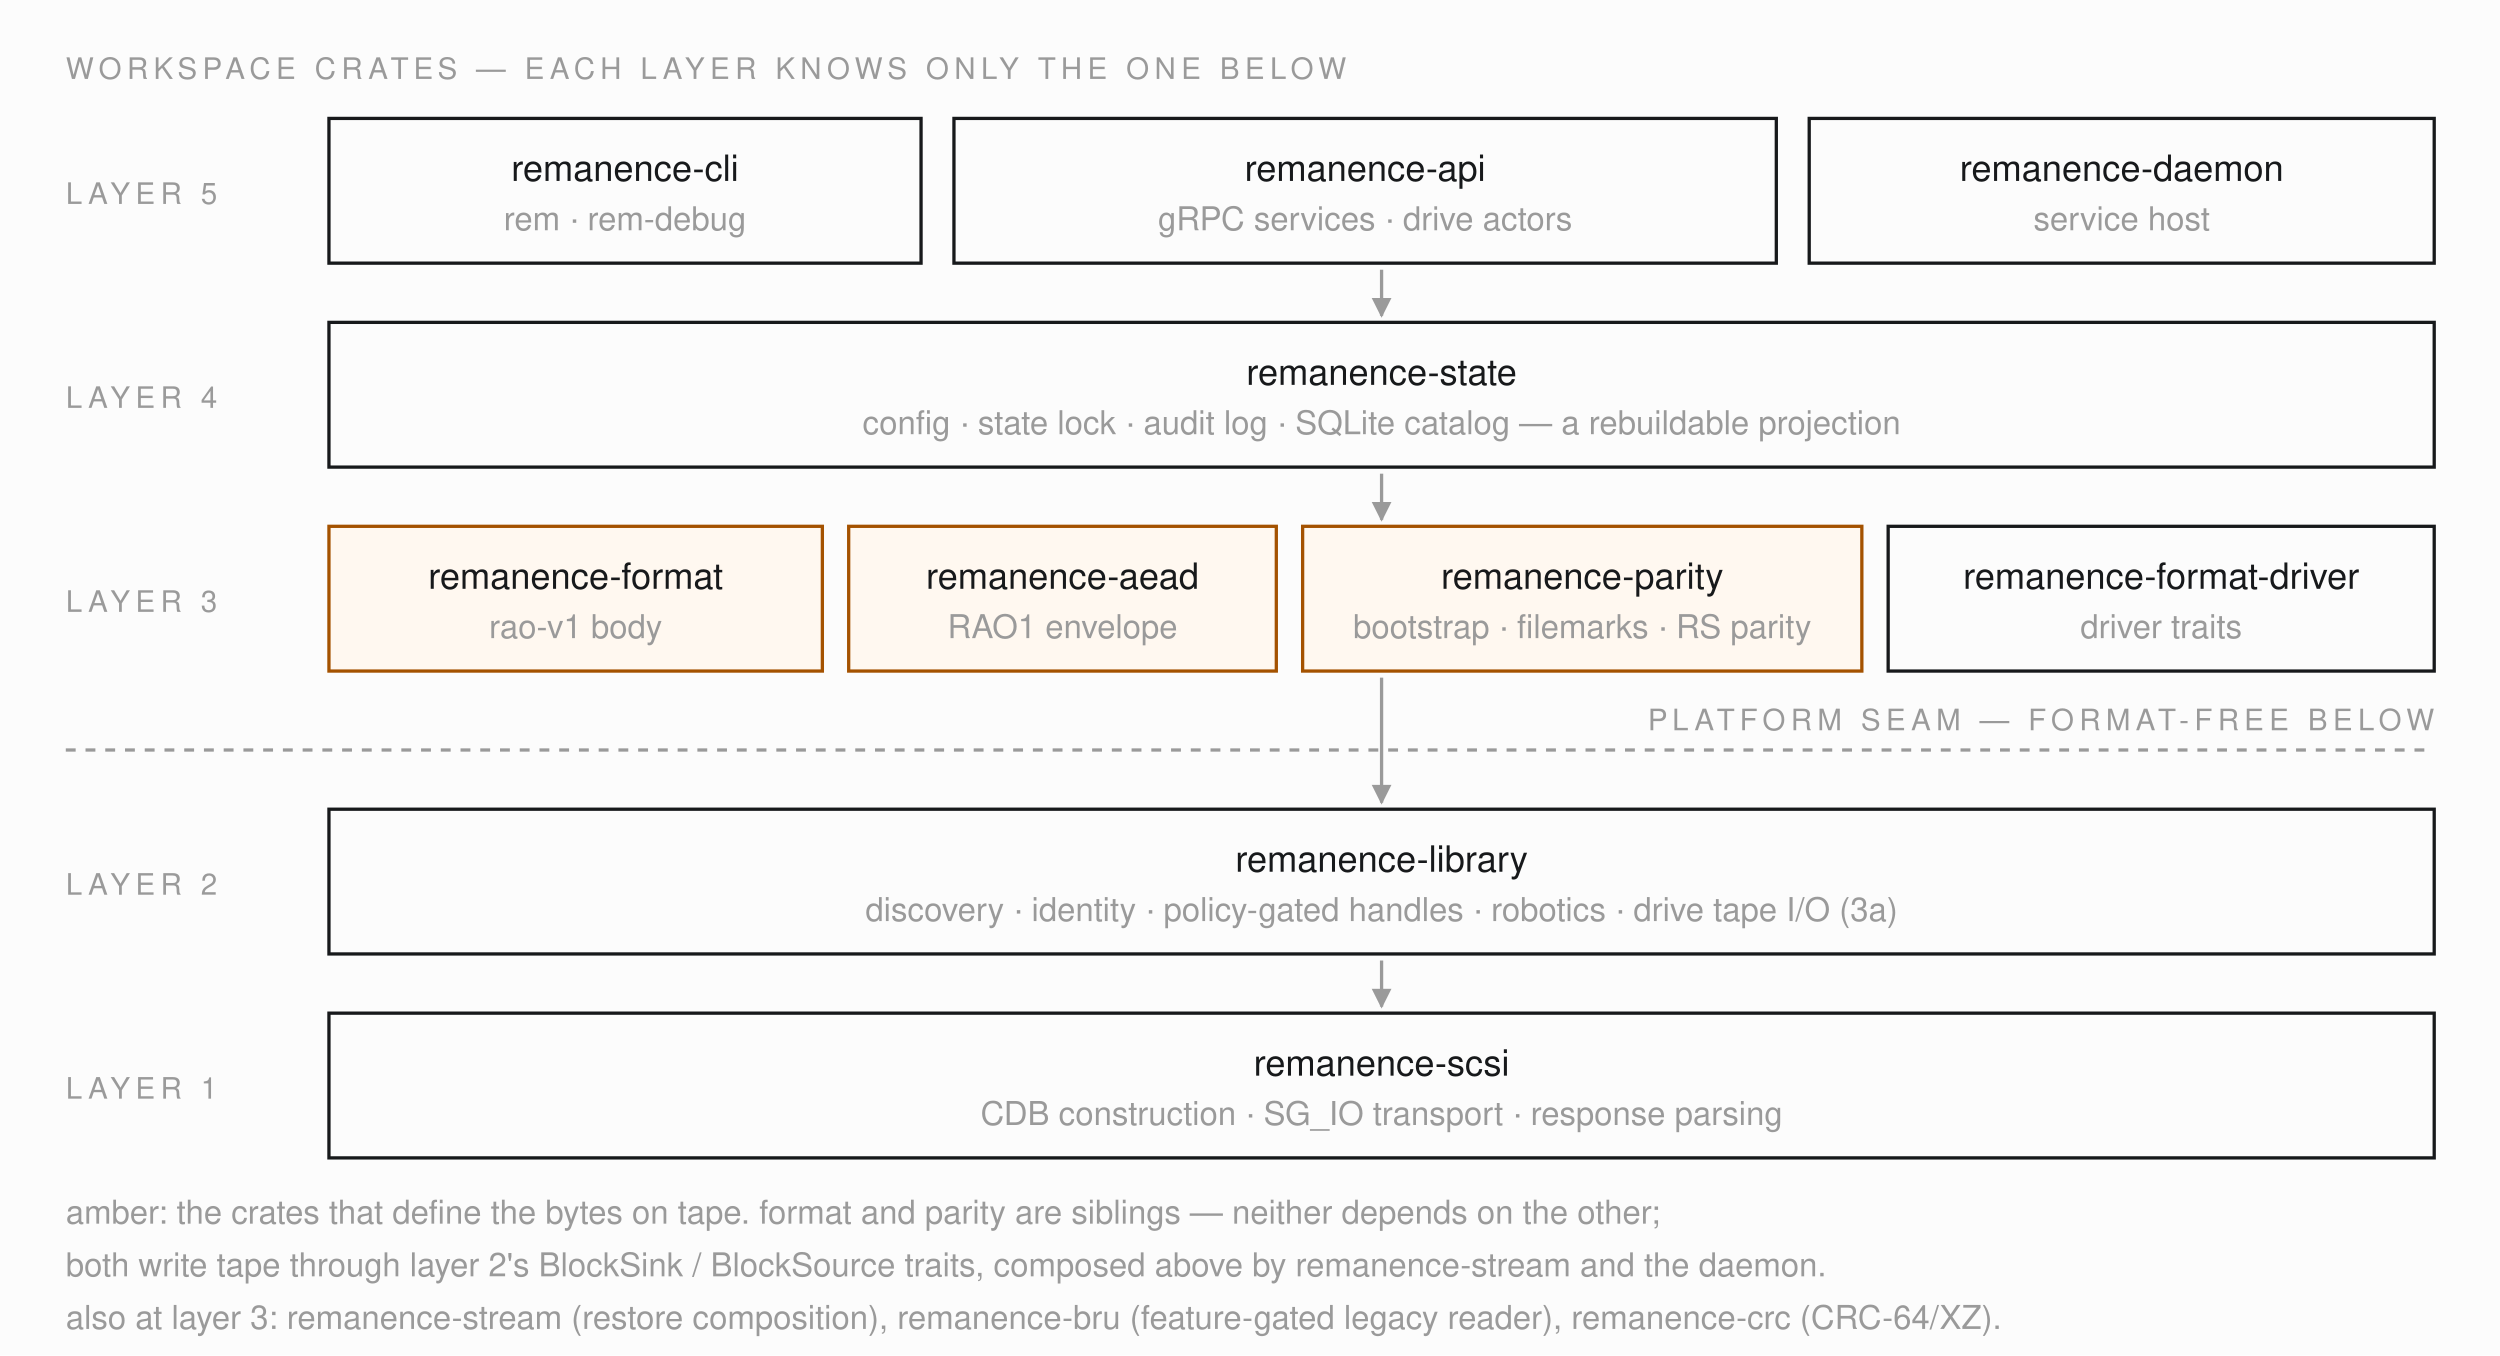
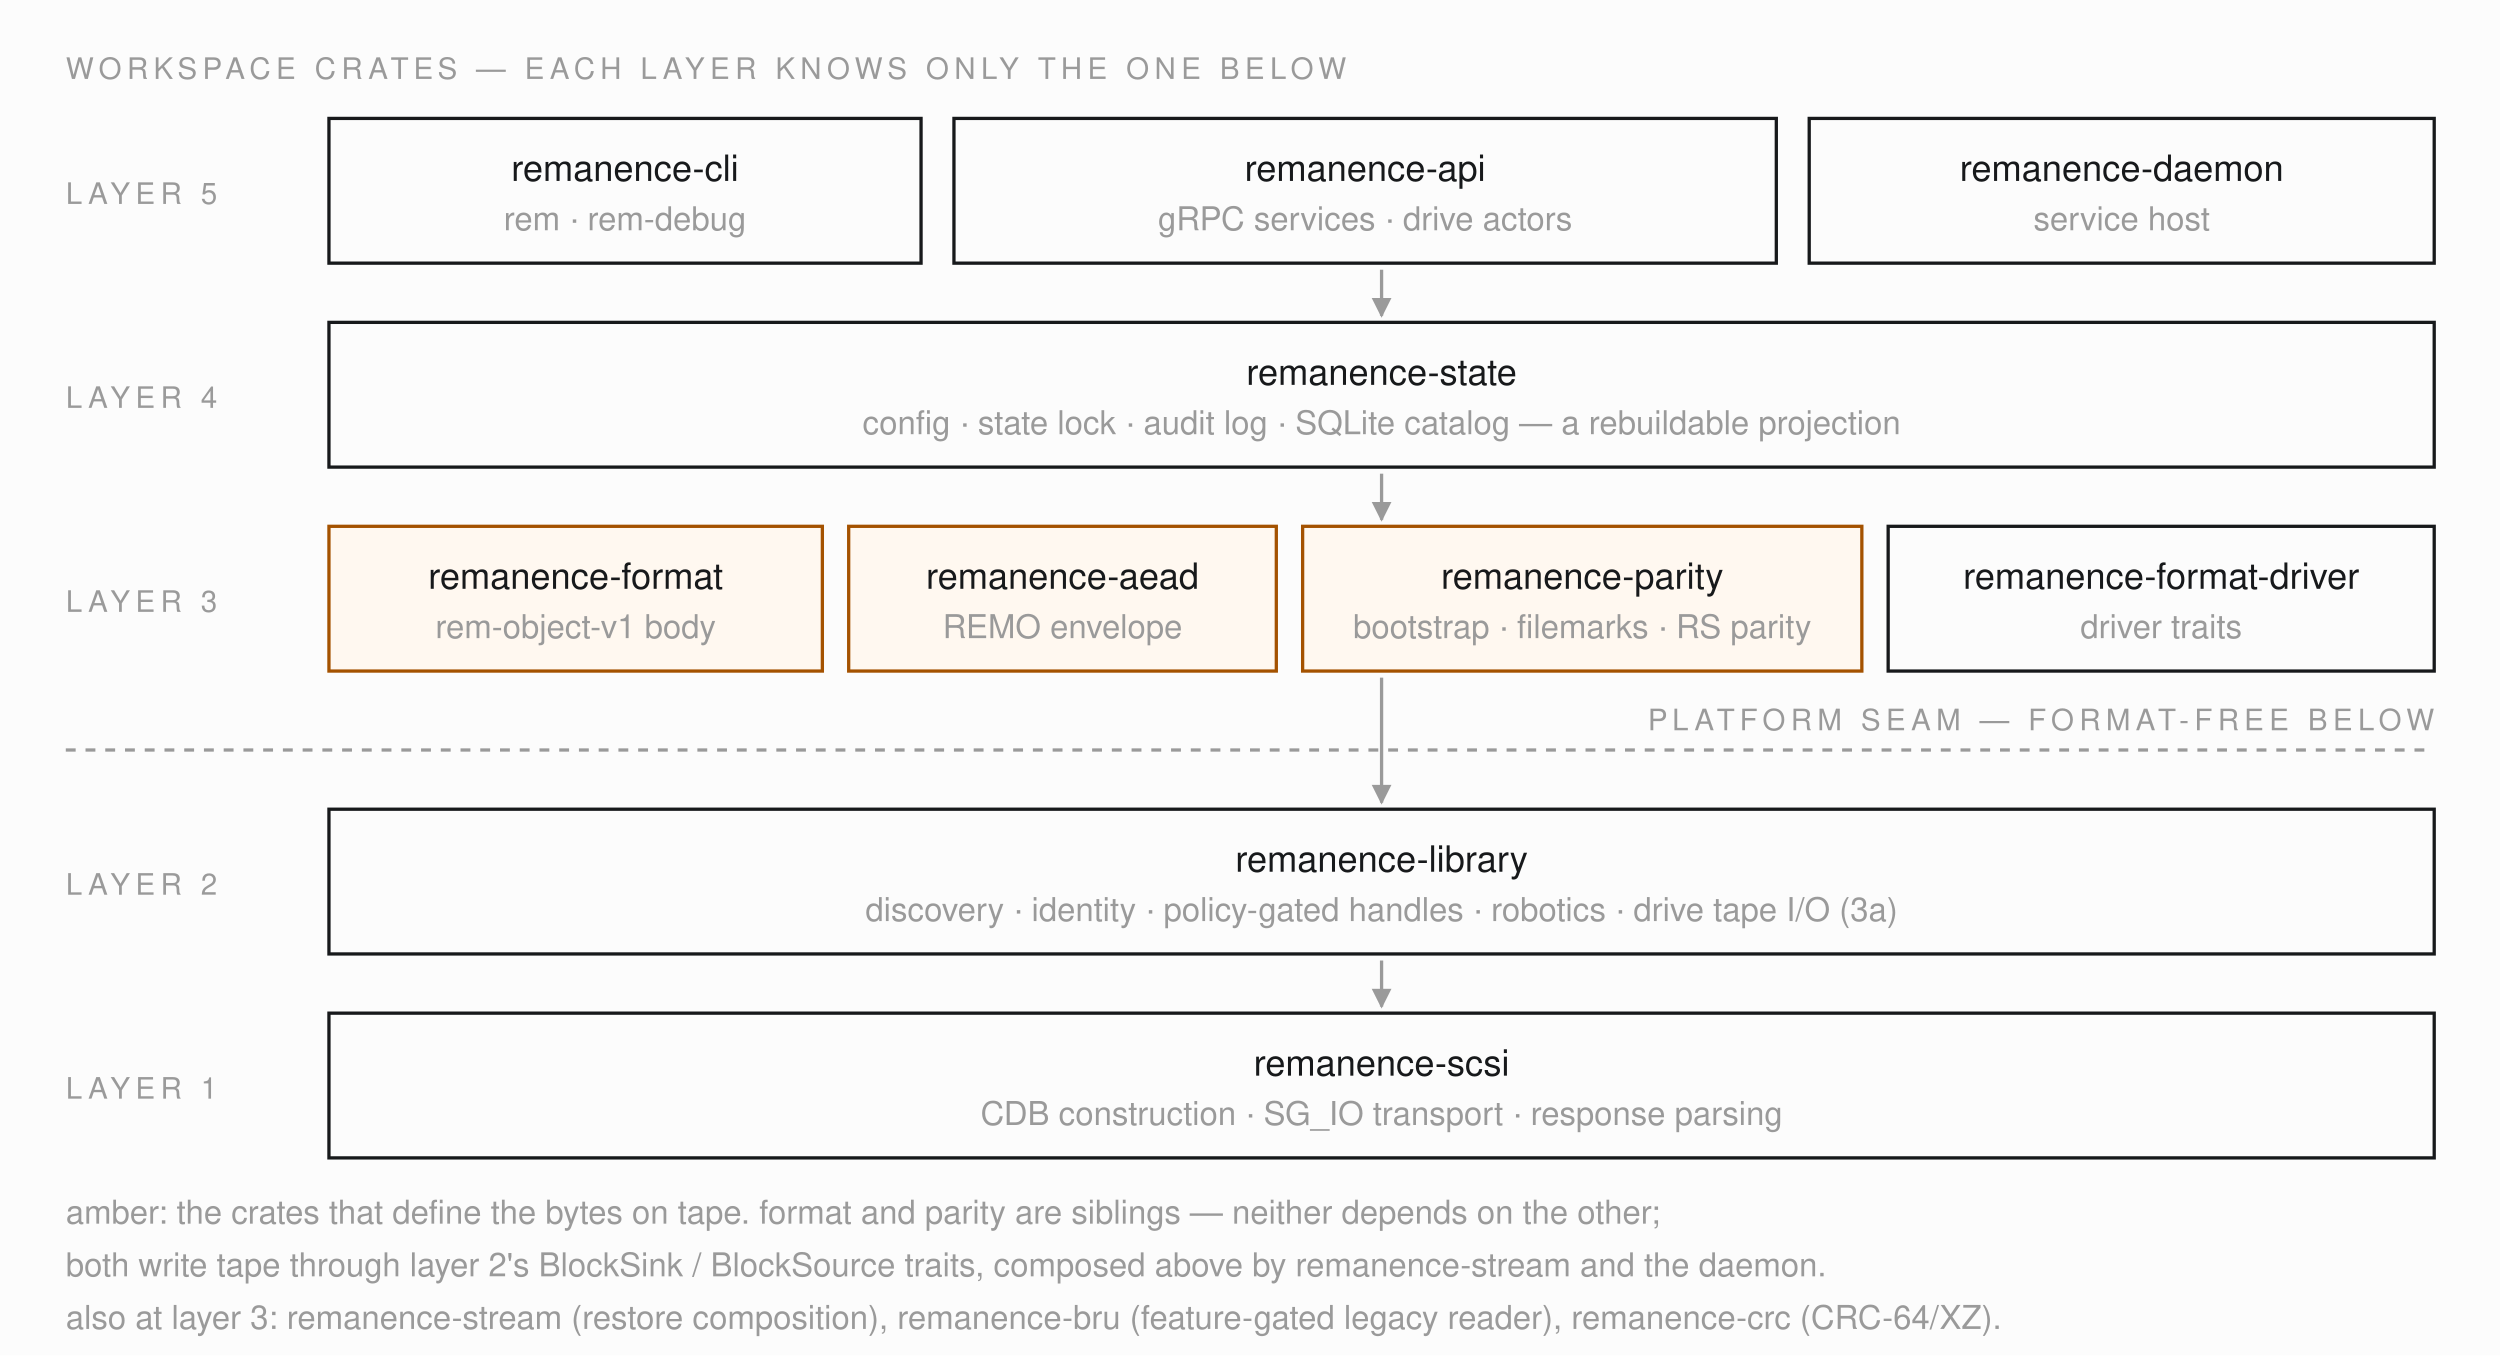
<svg xmlns="http://www.w3.org/2000/svg" width="760" height="412" viewBox="0 0 760 412" role="img" aria-label="Remanence workspace crate map: layer 5 cli, api, and daemon over layer 4 state over layer 3 format, aead, parity, and format-driver over layer 2 library over layer 1 scsi, with the format-free platform seam between layers 3 and 2">
  <rect width="100%" height="100%" fill="#fcfcfc" />
  <style>
    .rs { fill: #fff8f0; stroke: #a45200; }
    .gs { fill: #fcfcfc; stroke: #17191b; }
    .rt { font: 11px 'Helvetica Neue', Helvetica, Arial, sans-serif; fill: #17191b; }
    .rtd { font: 10px 'Helvetica Neue', Helvetica, Arial, sans-serif; fill: #9a9a9a; }
    .rtg { font: 9px 'Helvetica Neue', Helvetica, Arial, sans-serif; fill: #9a9a9a; letter-spacing: .18em; }
    .rl { stroke: #9a9a9a; stroke-width: 1; fill: none; }
    .rld { stroke: #9a9a9a; stroke-width: 1; fill: none; stroke-dasharray: 3 3; }
  </style>
  <defs>
    <marker id="ah" viewBox="0 0 10 10" refX="9" refY="5" markerWidth="6" markerHeight="6" orient="auto">
      <path d="M0,0L10,5L0,10z" fill="#9a9a9a" />
    </marker>
  </defs>
  <text class="rtg" x="20" y="24">WORKSPACE CRATES — EACH LAYER KNOWS ONLY THE ONE BELOW</text>
  <text class="rtg" x="20" y="62">LAYER 5</text>
  <rect class="gs" x="100" y="36" width="180" height="44" />
  <text class="rt" x="190" y="55" text-anchor="middle">remanence-cli</text>
  <text class="rtd" x="190" y="70" text-anchor="middle">rem · rem-debug</text>
  <rect class="gs" x="290" y="36" width="250" height="44" />
  <text class="rt" x="415" y="55" text-anchor="middle">remanence-api</text>
  <text class="rtd" x="415" y="70" text-anchor="middle">gRPC services · drive actors</text>
  <rect class="gs" x="550" y="36" width="190" height="44" />
  <text class="rt" x="645" y="55" text-anchor="middle">remanence-daemon</text>
  <text class="rtd" x="645" y="70" text-anchor="middle">service host</text>
  <line class="rl" x1="420" y1="82" x2="420" y2="96" marker-end="url(#ah)" />
  <text class="rtg" x="20" y="124">LAYER 4</text>
  <rect class="gs" x="100" y="98" width="640" height="44" />
  <text class="rt" x="420" y="117" text-anchor="middle">remanence-state</text>
  <text class="rtd" x="420" y="132" text-anchor="middle">config · state lock · audit log · SQLite catalog — a rebuildable projection</text>
  <line class="rl" x1="420" y1="144" x2="420" y2="158" marker-end="url(#ah)" />
  <text class="rtg" x="20" y="186">LAYER 3</text>
  <rect class="rs" x="100" y="160" width="150" height="44" />
  <text class="rt" x="175" y="179" text-anchor="middle">remanence-format</text>
-   <text class="rtd" x="175" y="194" text-anchor="middle">rao-v1 body</text>
+   <text class="rtd" x="175" y="194" text-anchor="middle">rem-object-v1 body</text>
  <rect class="rs" x="258" y="160" width="130" height="44" />
  <text class="rt" x="323" y="179" text-anchor="middle">remanence-aead</text>
-   <text class="rtd" x="323" y="194" text-anchor="middle">RAO1 envelope</text>
+   <text class="rtd" x="323" y="194" text-anchor="middle">REMO envelope</text>
  <rect class="rs" x="396" y="160" width="170" height="44" />
  <text class="rt" x="481" y="179" text-anchor="middle">remanence-parity</text>
  <text class="rtd" x="481" y="194" text-anchor="middle">bootstrap · filemarks · RS parity</text>
  <rect class="gs" x="574" y="160" width="166" height="44" />
  <text class="rt" x="657" y="179" text-anchor="middle">remanence-format-driver</text>
  <text class="rtd" x="657" y="194" text-anchor="middle">driver traits</text>
  <line class="rl" x1="420" y1="206" x2="420" y2="244" marker-end="url(#ah)" />
  <line class="rld" x1="20" y1="228" x2="740" y2="228" />
  <text class="rtg" x="740" y="222" text-anchor="end">PLATFORM SEAM — FORMAT-FREE BELOW</text>
  <text class="rtg" x="20" y="272">LAYER 2</text>
  <rect class="gs" x="100" y="246" width="640" height="44" />
  <text class="rt" x="420" y="265" text-anchor="middle">remanence-library</text>
  <text class="rtd" x="420" y="280" text-anchor="middle">discovery · identity · policy-gated handles · robotics · drive tape I/O (3a)</text>
  <line class="rl" x1="420" y1="292" x2="420" y2="306" marker-end="url(#ah)" />
  <text class="rtg" x="20" y="334">LAYER 1</text>
  <rect class="gs" x="100" y="308" width="640" height="44" />
  <text class="rt" x="420" y="327" text-anchor="middle">remanence-scsi</text>
  <text class="rtd" x="420" y="342" text-anchor="middle">CDB construction · SG_IO transport · response parsing</text>
  <text class="rtd" x="20" y="372">amber: the crates that define the bytes on tape. format and parity are siblings — neither depends on the other;</text>
  <text class="rtd" x="20" y="388">both write tape through layer 2's BlockSink / BlockSource traits, composed above by remanence-stream and the daemon.</text>
  <text class="rtd" x="20" y="404">also at layer 3: remanence-stream (restore composition), remanence-bru (feature-gated legacy reader), remanence-crc (CRC-64/XZ).</text>
</svg>
